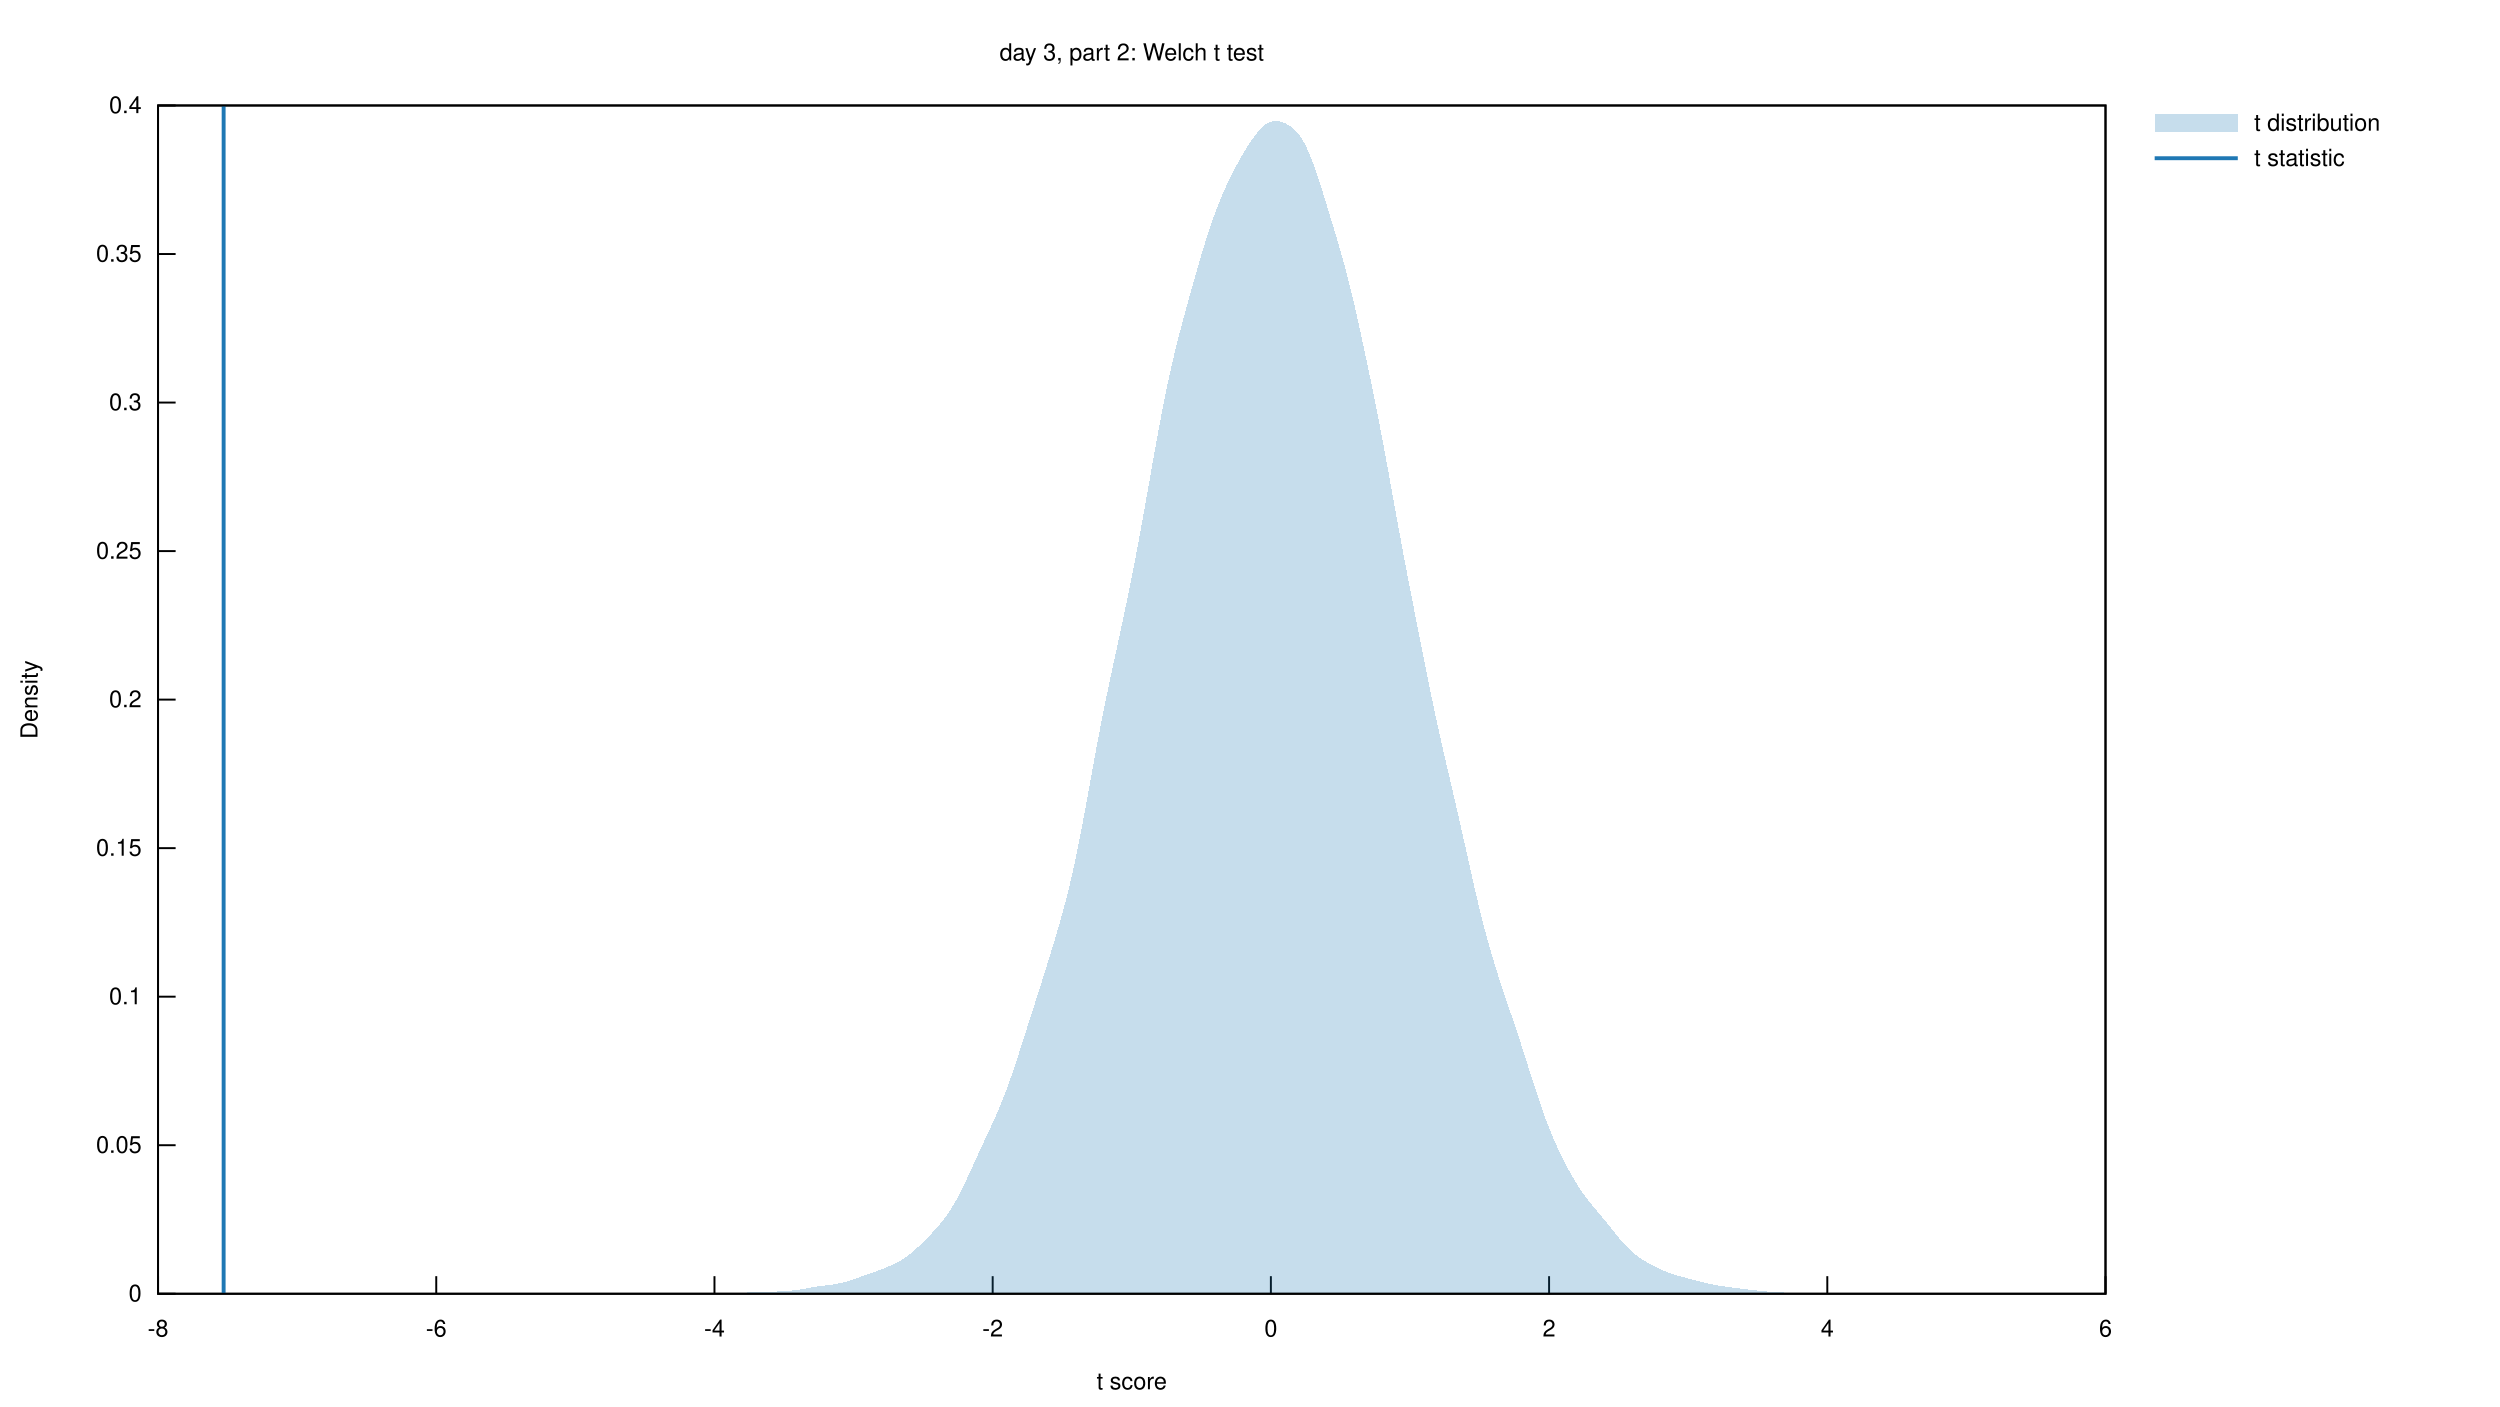
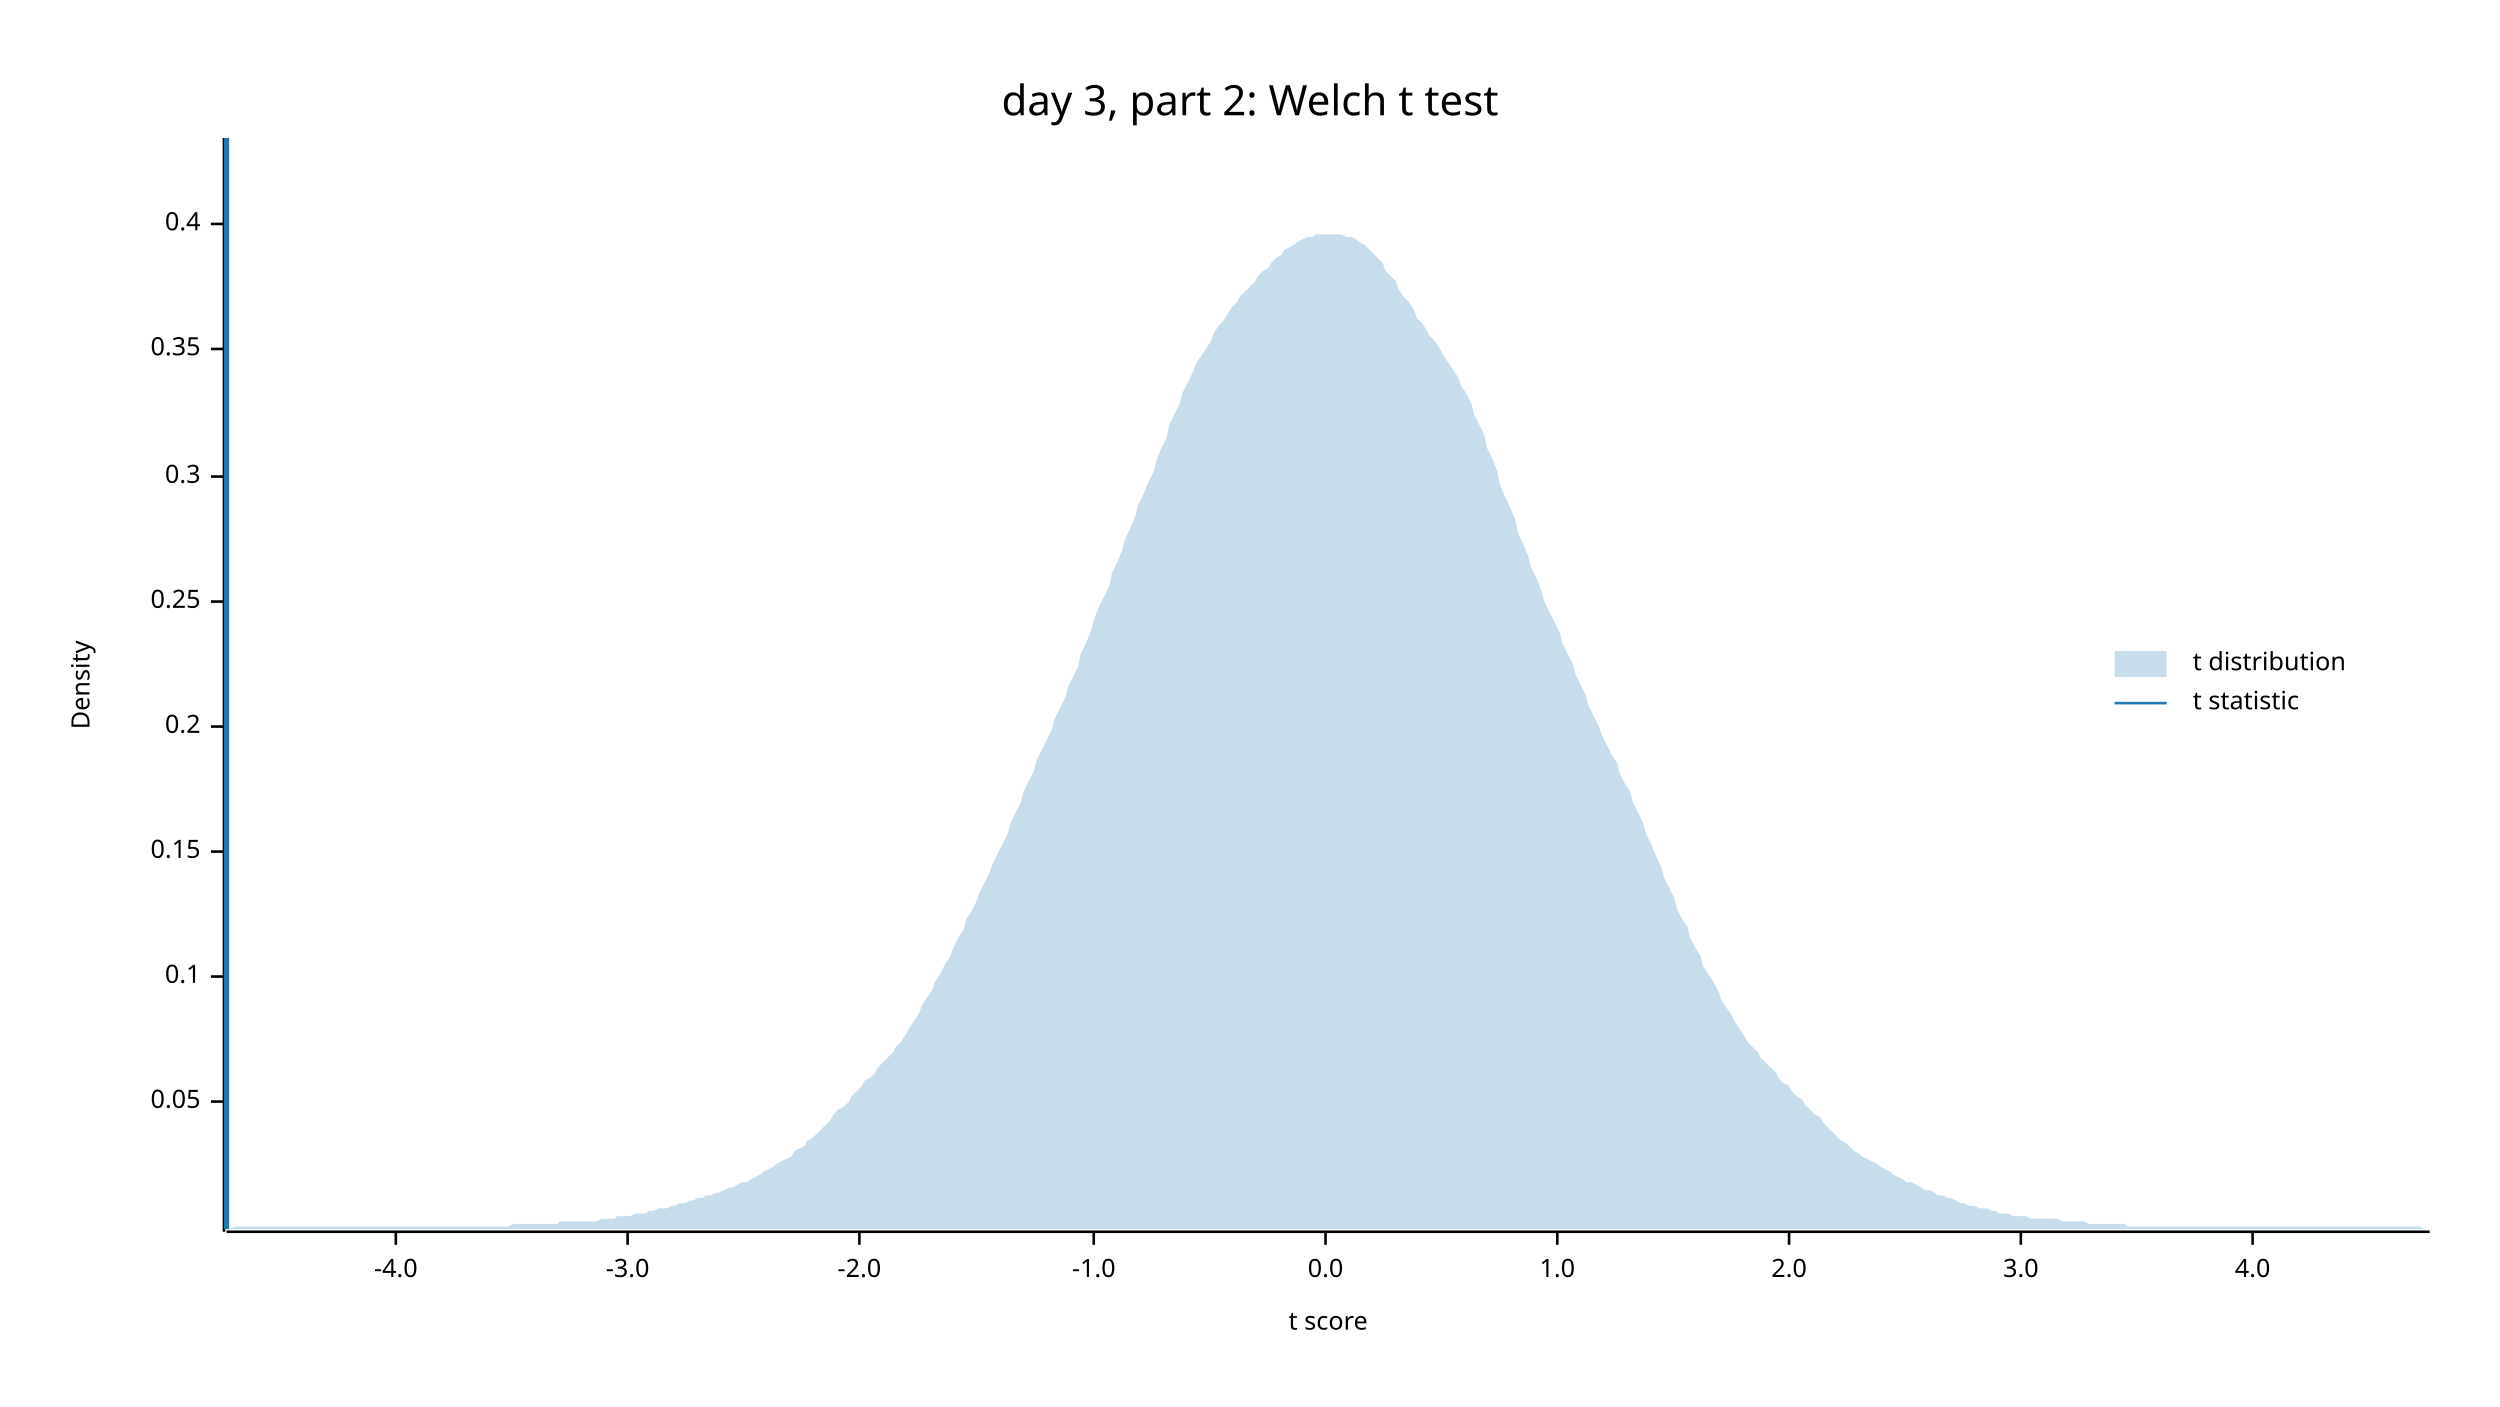
- <svg xmlns="http://www.w3.org/2000/svg" xmlns:xlink="http://www.w3.org/1999/xlink" viewBox="0 0 1280 720">
-   <g id="gnuplot_canvas">
-     <rect x="0" y="0" width="1280" height="720" fill="none" />
-     <defs>
-       <circle id="gpDot" r="0.5" stroke-width="0.5" stroke="currentColor" />
-       <path id="gpPt0" stroke-width="0.222" stroke="currentColor" d="M-1,0 h2 M0,-1 v2" />
-       <path id="gpPt1" stroke-width="0.222" stroke="currentColor" d="M-1,-1 L1,1 M1,-1 L-1,1" />
-       <path id="gpPt2" stroke-width="0.222" stroke="currentColor" d="M-1,0 L1,0 M0,-1 L0,1 M-1,-1 L1,1 M-1,1 L1,-1" />
-       <rect id="gpPt3" stroke-width="0.222" stroke="currentColor" x="-1" y="-1" width="2" height="2" />
-       <rect id="gpPt4" stroke-width="0.222" stroke="currentColor" fill="currentColor" x="-1" y="-1" width="2" height="2" />
-       <circle id="gpPt5" stroke-width="0.222" stroke="currentColor" cx="0" cy="0" r="1" />
-       <use xlink:href="#gpPt5" id="gpPt6" fill="currentColor" stroke="none" />
-       <path id="gpPt7" stroke-width="0.222" stroke="currentColor" d="M0,-1.33 L-1.33,0.67 L1.33,0.67 z" />
-       <use xlink:href="#gpPt7" id="gpPt8" fill="currentColor" stroke="none" />
-       <use xlink:href="#gpPt7" id="gpPt9" stroke="currentColor" transform="rotate(180)" />
-       <use xlink:href="#gpPt9" id="gpPt10" fill="currentColor" stroke="none" />
-       <use xlink:href="#gpPt3" id="gpPt11" stroke="currentColor" transform="rotate(45)" />
-       <use xlink:href="#gpPt11" id="gpPt12" fill="currentColor" stroke="none" />
-       <path id="gpPt13" stroke-width="0.222" stroke="currentColor" d="M0,1.330 L1.265,0.411 L0.782,-1.067 L-0.782,-1.076 L-1.265,0.411 z" />
-       <use xlink:href="#gpPt13" id="gpPt14" fill="currentColor" stroke="none" />
-       <filter id="textbox" filterUnits="objectBoundingBox" x="0" y="0" height="1" width="1">
-         <feFlood flood-color="white" flood-opacity="1" result="bgnd" />
-         <feComposite in="SourceGraphic" in2="bgnd" operator="atop" />
-       </filter>
-       <filter id="greybox" filterUnits="objectBoundingBox" x="0" y="0" height="1" width="1">
-         <feFlood flood-color="lightgrey" flood-opacity="1" result="grey" />
-         <feComposite in="SourceGraphic" in2="grey" operator="atop" />
-       </filter>
-     </defs>
-     <g fill="none" color="white" stroke="currentColor" stroke-width="1.00" stroke-linecap="butt" stroke-linejoin="miter">
- </g>
-     <g fill="none" color="black" stroke="currentColor" stroke-width="1.00" stroke-linecap="butt" stroke-linejoin="miter">
-       <path stroke="black" d="M80.92,662.40 L89.92,662.40  " />
-       <g transform="translate(72.53,666.30)" stroke="none" fill="black" font-family="Helvetica" font-size="12.00" text-anchor="end">
-         <text>
-           <tspan font-family="Helvetica"> 0</tspan>
-         </text>
-       </g>
-     </g>
-     <g fill="none" color="black" stroke="currentColor" stroke-width="1.00" stroke-linecap="butt" stroke-linejoin="miter">
-       <path stroke="black" d="M80.92,586.35 L89.92,586.35  " />
-       <g transform="translate(72.53,590.25)" stroke="none" fill="black" font-family="Helvetica" font-size="12.00" text-anchor="end">
-         <text>
-           <tspan font-family="Helvetica"> 0.05</tspan>
-         </text>
-       </g>
-     </g>
-     <g fill="none" color="black" stroke="currentColor" stroke-width="1.00" stroke-linecap="butt" stroke-linejoin="miter">
-       <path stroke="black" d="M80.92,510.30 L89.92,510.30  " />
-       <g transform="translate(72.53,514.20)" stroke="none" fill="black" font-family="Helvetica" font-size="12.00" text-anchor="end">
-         <text>
-           <tspan font-family="Helvetica"> 0.1</tspan>
-         </text>
-       </g>
-     </g>
-     <g fill="none" color="black" stroke="currentColor" stroke-width="1.00" stroke-linecap="butt" stroke-linejoin="miter">
-       <path stroke="black" d="M80.92,434.25 L89.92,434.25  " />
-       <g transform="translate(72.53,438.15)" stroke="none" fill="black" font-family="Helvetica" font-size="12.00" text-anchor="end">
-         <text>
-           <tspan font-family="Helvetica"> 0.15</tspan>
-         </text>
-       </g>
-     </g>
-     <g fill="none" color="black" stroke="currentColor" stroke-width="1.00" stroke-linecap="butt" stroke-linejoin="miter">
-       <path stroke="black" d="M80.92,358.20 L89.92,358.20  " />
-       <g transform="translate(72.53,362.10)" stroke="none" fill="black" font-family="Helvetica" font-size="12.00" text-anchor="end">
-         <text>
-           <tspan font-family="Helvetica"> 0.2</tspan>
-         </text>
-       </g>
-     </g>
-     <g fill="none" color="black" stroke="currentColor" stroke-width="1.00" stroke-linecap="butt" stroke-linejoin="miter">
-       <path stroke="black" d="M80.92,282.16 L89.92,282.16  " />
-       <g transform="translate(72.53,286.06)" stroke="none" fill="black" font-family="Helvetica" font-size="12.00" text-anchor="end">
-         <text>
-           <tspan font-family="Helvetica"> 0.25</tspan>
-         </text>
-       </g>
-     </g>
-     <g fill="none" color="black" stroke="currentColor" stroke-width="1.00" stroke-linecap="butt" stroke-linejoin="miter">
-       <path stroke="black" d="M80.92,206.11 L89.92,206.11  " />
-       <g transform="translate(72.53,210.01)" stroke="none" fill="black" font-family="Helvetica" font-size="12.00" text-anchor="end">
-         <text>
-           <tspan font-family="Helvetica"> 0.3</tspan>
-         </text>
-       </g>
-     </g>
-     <g fill="none" color="black" stroke="currentColor" stroke-width="1.00" stroke-linecap="butt" stroke-linejoin="miter">
-       <path stroke="black" d="M80.92,130.06 L89.92,130.06  " />
-       <g transform="translate(72.53,133.96)" stroke="none" fill="black" font-family="Helvetica" font-size="12.00" text-anchor="end">
-         <text>
-           <tspan font-family="Helvetica"> 0.35</tspan>
-         </text>
-       </g>
-     </g>
-     <g fill="none" color="black" stroke="currentColor" stroke-width="1.00" stroke-linecap="butt" stroke-linejoin="miter">
-       <path stroke="black" d="M80.92,54.01 L89.92,54.01  " />
-       <g transform="translate(72.53,57.91)" stroke="none" fill="black" font-family="Helvetica" font-size="12.00" text-anchor="end">
-         <text>
-           <tspan font-family="Helvetica"> 0.4</tspan>
-         </text>
-       </g>
-     </g>
-     <g fill="none" color="black" stroke="currentColor" stroke-width="1.00" stroke-linecap="butt" stroke-linejoin="miter">
-       <path stroke="black" d="M80.92,662.40 L80.92,653.40  " />
-       <g transform="translate(80.92,684.30)" stroke="none" fill="black" font-family="Helvetica" font-size="12.00" text-anchor="middle">
-         <text>
-           <tspan font-family="Helvetica">-8</tspan>
-         </text>
-       </g>
-     </g>
-     <g fill="none" color="black" stroke="currentColor" stroke-width="1.00" stroke-linecap="butt" stroke-linejoin="miter">
-       <path stroke="black" d="M223.36,662.40 L223.36,653.40  " />
-       <g transform="translate(223.36,684.30)" stroke="none" fill="black" font-family="Helvetica" font-size="12.00" text-anchor="middle">
-         <text>
-           <tspan font-family="Helvetica">-6</tspan>
-         </text>
-       </g>
-     </g>
-     <g fill="none" color="black" stroke="currentColor" stroke-width="1.00" stroke-linecap="butt" stroke-linejoin="miter">
-       <path stroke="black" d="M365.81,662.40 L365.81,653.40  " />
-       <g transform="translate(365.81,684.30)" stroke="none" fill="black" font-family="Helvetica" font-size="12.00" text-anchor="middle">
-         <text>
-           <tspan font-family="Helvetica">-4</tspan>
-         </text>
-       </g>
-     </g>
-     <g fill="none" color="black" stroke="currentColor" stroke-width="1.00" stroke-linecap="butt" stroke-linejoin="miter">
-       <path stroke="black" d="M508.25,662.40 L508.25,653.40  " />
-       <g transform="translate(508.25,684.30)" stroke="none" fill="black" font-family="Helvetica" font-size="12.00" text-anchor="middle">
-         <text>
-           <tspan font-family="Helvetica">-2</tspan>
-         </text>
-       </g>
-     </g>
-     <g fill="none" color="black" stroke="currentColor" stroke-width="1.00" stroke-linecap="butt" stroke-linejoin="miter">
-       <path stroke="black" d="M650.69,662.40 L650.69,653.40  " />
-       <g transform="translate(650.69,684.30)" stroke="none" fill="black" font-family="Helvetica" font-size="12.00" text-anchor="middle">
-         <text>
-           <tspan font-family="Helvetica"> 0</tspan>
-         </text>
-       </g>
-     </g>
-     <g fill="none" color="black" stroke="currentColor" stroke-width="1.00" stroke-linecap="butt" stroke-linejoin="miter">
-       <path stroke="black" d="M793.13,662.40 L793.13,653.40  " />
-       <g transform="translate(793.13,684.30)" stroke="none" fill="black" font-family="Helvetica" font-size="12.00" text-anchor="middle">
-         <text>
-           <tspan font-family="Helvetica"> 2</tspan>
-         </text>
-       </g>
-     </g>
-     <g fill="none" color="black" stroke="currentColor" stroke-width="1.00" stroke-linecap="butt" stroke-linejoin="miter">
-       <path stroke="black" d="M935.58,662.40 L935.58,653.40  " />
-       <g transform="translate(935.58,684.30)" stroke="none" fill="black" font-family="Helvetica" font-size="12.00" text-anchor="middle">
-         <text>
-           <tspan font-family="Helvetica"> 4</tspan>
-         </text>
-       </g>
-     </g>
-     <g fill="none" color="black" stroke="currentColor" stroke-width="1.00" stroke-linecap="butt" stroke-linejoin="miter">
-       <path stroke="black" d="M1078.02,662.40 L1078.02,653.40  " />
-       <g transform="translate(1078.02,684.30)" stroke="none" fill="black" font-family="Helvetica" font-size="12.00" text-anchor="middle">
-         <text>
-           <tspan font-family="Helvetica"> 6</tspan>
-         </text>
-       </g>
-     </g>
-     <g fill="none" color="black" stroke="currentColor" stroke-width="1.00" stroke-linecap="butt" stroke-linejoin="miter">
- </g>
-     <g fill="none" color="black" stroke="currentColor" stroke-width="1.00" stroke-linecap="butt" stroke-linejoin="miter">
-       <path stroke="black" d="M80.92,54.01 L80.92,662.40 L1078.02,662.40 L1078.02,54.01 L80.92,54.01 Z  " />
-     </g>
-     <g fill="none" color="black" stroke="currentColor" stroke-width="1.00" stroke-linecap="butt" stroke-linejoin="miter">
-       <g transform="translate(19.18,358.21) rotate(270)" stroke="none" fill="black" font-family="Helvetica" font-size="12.00" text-anchor="middle">
-         <text>
-           <tspan font-family="Helvetica">Density</tspan>
-         </text>
-       </g>
-     </g>
-     <g fill="none" color="black" stroke="currentColor" stroke-width="1.00" stroke-linecap="butt" stroke-linejoin="miter">
-       <g transform="translate(579.47,711.30)" stroke="none" fill="black" font-family="Helvetica" font-size="12.00" text-anchor="middle">
-         <text>
-           <tspan font-family="Helvetica">t score</tspan>
-         </text>
-       </g>
-     </g>
-     <g fill="none" color="black" stroke="currentColor" stroke-width="1.00" stroke-linecap="butt" stroke-linejoin="miter">
- </g>
-     <g id="gnuplot_plot_1">
-       <g fill="none" color="black" stroke="currentColor" stroke-width="1.00" stroke-linecap="butt" stroke-linejoin="miter">
-         <g transform="translate(1154.14,66.91)" stroke="none" fill="black" font-family="Helvetica" font-size="12.00" text-anchor="start">
-           <text>
-             <tspan font-family="Helvetica">t distribution</tspan>
-           </text>
-         </g>
-       </g>
-       <g fill="none" color="black" stroke="currentColor" stroke-width="1.00" stroke-linecap="butt" stroke-linejoin="miter">
-         <g stroke="none" shape-rendering="crispEdges">
-           <polygon fill="rgb( 31, 120, 180)" fill-opacity="0.25" points="1103.19,67.51 1145.75,67.51 1145.75,58.51 1103.19,58.51 " />
-           <polygon fill="rgb( 31, 120, 180)" fill-opacity="0.25" points="308.57,662.40 309.93,662.40 311.29,662.40 312.66,662.39 314.02,662.39 315.38,662.39 316.74,662.38 318.11,662.37 319.47,662.36 320.83,662.35 322.20,662.33 323.56,662.31 324.92,662.30 326.28,662.28 327.65,662.26 329.01,662.24 330.37,662.23 331.74,662.22 333.10,662.21 334.46,662.21 335.82,662.22 337.19,662.23 338.55,662.24 339.91,662.25 341.28,662.26 342.64,662.28 344.00,662.29 345.37,662.30 346.73,662.31 348.09,662.32 349.45,662.33 350.82,662.34 352.18,662.35 353.54,662.35 354.91,662.36 356.27,662.35 357.63,662.35 358.99,662.34 360.36,662.32 361.72,662.30 363.08,662.27 364.45,662.24 365.81,662.21 367.17,662.17 368.53,662.13 369.90,662.08 371.26,662.04 372.62,662.01 373.99,661.97 375.35,661.93 376.71,661.90 378.08,661.87 379.44,661.83 380.80,661.80 382.16,661.76 383.53,661.71 384.89,661.66 386.25,661.61 387.62,661.55 388.98,661.50 390.34,661.45 391.70,661.41 393.07,661.37 394.43,661.33 395.79,661.30 397.16,661.27 398.52,661.23 399.88,661.18 401.25,661.11 402.61,661.03 403.97,660.91 405.33,660.78 406.70,660.62 408.06,660.43 409.42,660.23 410.79,660.00 412.15,659.77 413.51,659.52 414.87,659.28 416.24,659.05 417.60,658.83 418.96,658.62 420.33,658.43 421.69,658.25 423.05,658.08 424.41,657.92 425.78,657.74 427.14,657.54 428.50,657.30 429.87,657.04 431.23,656.72 432.59,656.37 433.96,655.97 435.32,655.54 436.68,655.08 438.04,654.61 439.41,654.13 440.77,653.65 442.13,653.17 443.50,652.69 444.86,652.21 446.22,651.73 447.58,651.25 448.95,650.76 450.31,650.26 451.67,649.74 453.04,649.20 454.40,648.65 455.76,648.07 457.13,647.45 458.49,646.80 459.85,646.09 461.21,645.32 462.58,644.48 463.94,643.55 465.30,642.55 466.67,641.46 468.03,640.29 469.39,639.06 470.75,637.78 472.12,636.45 473.48,635.10 474.84,633.72 476.21,632.32 477.57,630.89 478.93,629.41 480.29,627.88 481.66,626.27 483.02,624.57 484.38,622.75 485.75,620.79 487.11,618.68 488.47,616.41 489.84,614.00 491.20,611.43 492.56,608.73 493.92,605.92 495.29,603.02 496.65,600.07 498.01,597.08 499.38,594.08 500.74,591.10 502.10,588.14 503.46,585.20 504.83,582.29 506.19,579.37 507.55,576.44 508.92,573.46 510.28,570.39 511.64,567.21 513.00,563.89 514.37,560.42 515.73,556.78 517.09,552.98 518.46,549.04 519.82,544.98 521.18,540.83 522.55,536.61 523.91,532.36 525.27,528.10 526.63,523.83 528.00,519.56 529.36,515.29 530.72,511.02 532.09,506.75 533.45,502.45 534.81,498.12 536.17,493.77 537.54,489.37 538.90,484.91 540.26,480.38 541.63,475.76 542.99,471.00 544.35,466.07 545.72,460.93 547.08,455.52 548.44,449.81 549.80,443.77 551.17,437.38 552.53,430.65 553.89,423.62 555.26,416.35 556.62,408.91 557.98,401.39 559.34,393.87 560.71,386.43 562.07,379.14 563.43,372.03 564.80,365.11 566.16,358.39 567.52,351.83 568.88,345.40 570.25,339.05 571.61,332.75 572.97,326.45 574.34,320.11 575.70,313.70 577.06,307.17 578.43,300.51 579.79,293.69 581.15,286.69 582.51,279.52 583.88,272.16 585.24,264.65 586.60,257.01 587.97,249.30 589.33,241.56 590.69,233.85 592.05,226.25 593.42,218.82 594.78,211.62 596.14,204.68 597.51,198.03 598.87,191.70 600.23,185.67 601.59,179.92 602.96,174.43 604.32,169.13 605.68,163.99 607.05,158.96 608.41,154.01 609.77,149.12 611.14,144.26 612.50,139.46 613.86,134.73 615.22,130.09 616.59,125.57 617.95,121.22 619.31,117.04 620.68,113.05 622.04,109.27 623.40,105.68 624.76,102.28 626.13,99.05 627.49,95.98 628.85,93.05 630.22,90.23 631.58,87.54 632.94,84.95 634.31,82.45 635.67,80.06 637.03,77.74 638.39,75.52 639.76,73.39 641.12,71.36 642.48,69.46 643.85,67.70 645.21,66.14 646.57,64.79 647.93,63.69 649.30,62.86 650.66,62.29 652.02,61.99 653.39,61.93 654.75,62.07 656.11,62.40 657.47,62.89 658.84,63.54 660.20,64.34 661.56,65.33 662.93,66.53 664.29,67.99 665.65,69.75 667.02,71.86 668.38,74.33 669.74,77.19 671.10,80.42 672.47,83.99 673.83,87.86 675.19,91.96 676.56,96.23 677.92,100.61 679.28,105.04 680.64,109.50 682.01,113.98 683.37,118.47 684.73,123.02 686.10,127.67 687.46,132.46 688.82,137.45 690.19,142.66 691.55,148.11 692.91,153.80 694.27,159.72 695.64,165.81 697.00,172.05 698.36,178.41 699.73,184.84 701.09,191.35 702.45,197.95 703.81,204.66 705.18,211.49 706.54,218.48 707.90,225.62 709.27,232.92 710.63,240.35 711.99,247.85 713.35,255.40 714.72,262.93 716.08,270.40 717.44,277.77 718.81,285.05 720.17,292.22 721.53,299.31 722.90,306.33 724.26,313.31 725.62,320.25 726.98,327.17 728.35,334.06 729.71,340.90 731.07,347.67 732.44,354.33 733.80,360.87 735.16,367.26 736.52,373.51 737.89,379.61 739.25,385.60 740.61,391.49 741.98,397.34 743.34,403.17 744.70,409.02 746.06,414.93 747.43,420.91 748.79,426.97 750.15,433.07 751.52,439.20 752.88,445.32 754.24,451.37 755.61,457.30 756.97,463.07 758.33,468.65 759.69,474.02 761.06,479.16 762.42,484.09 763.78,488.81 765.15,493.34 766.51,497.72 767.87,501.97 769.23,506.12 770.60,510.19 771.96,514.22 773.32,518.24 774.69,522.27 776.05,526.33 777.41,530.45 778.78,534.61 780.14,538.84 781.50,543.11 782.86,547.40 784.23,551.69 785.59,555.95 786.95,560.14 788.32,564.23 789.68,568.18 791.04,571.99 792.40,575.62 793.77,579.07 795.13,582.36 796.49,585.48 797.86,588.46 799.22,591.31 800.58,594.05 801.94,596.69 803.31,599.24 804.67,601.70 806.03,604.06 807.40,606.31 808.76,608.45 810.12,610.47 811.49,612.38 812.85,614.19 814.21,615.91 815.57,617.57 816.94,619.19 818.30,620.80 819.66,622.42 821.03,624.06 822.39,625.73 823.75,627.42 825.11,629.14 826.48,630.85 827.84,632.54 829.20,634.20 830.57,635.79 831.93,637.29 833.29,638.71 834.66,640.03 836.02,641.24 837.38,642.36 838.74,643.39 840.11,644.35 841.47,645.24 842.83,646.08 844.20,646.87 845.56,647.63 846.92,648.34 848.28,649.02 849.65,649.66 851.01,650.27 852.37,650.83 853.74,651.36 855.10,651.86 856.46,652.32 857.82,652.75 859.19,653.16 860.55,653.54 861.91,653.92 863.28,654.28 864.64,654.64 866.00,655.00 867.37,655.36 868.73,655.72 870.09,656.08 871.45,656.43 872.82,656.77 874.18,657.09 875.54,657.39 876.91,657.68 878.27,657.93 879.63,658.17 880.99,658.39 882.36,658.59 883.72,658.78 885.08,658.97 886.45,659.15 887.81,659.33 889.17,659.51 890.53,659.68 891.90,659.85 893.26,660.02 894.62,660.19 895.99,660.35 897.35,660.50 898.71,660.66 900.08,660.80 901.44,660.95 902.80,661.08 904.16,661.21 905.53,661.33 906.89,661.44 908.25,661.53 909.62,661.61 910.98,661.68 912.34,661.73 913.70,661.76 915.07,661.79 916.43,661.82 917.79,661.84 919.16,661.87 920.52,661.89 921.88,661.93 923.25,661.96 924.61,662.00 925.97,662.04 927.33,662.09 928.70,662.13 930.06,662.17 931.42,662.20 932.79,662.23 934.15,662.25 935.51,662.28 936.87,662.29 938.24,662.30 939.60,662.31 940.96,662.32 942.33,662.33 943.69,662.34 945.05,662.35 946.41,662.35 947.78,662.36 949.14,662.37 950.50,662.37 951.87,662.37 953.23,662.37 954.59,662.37 955.96,662.37 957.32,662.37 958.68,662.36 960.04,662.36 961.41,662.35 962.77,662.35 964.13,662.34 965.50,662.34 966.86,662.34 968.22,662.35 969.58,662.35 970.95,662.35 972.31,662.36 973.67,662.37 975.04,662.37 976.40,662.38 977.76,662.38 979.12,662.39 980.49,662.39 981.85,662.39 983.21,662.40 984.58,662.40 985.94,662.40 987.30,662.40 988.67,662.40 988.67,662.40 987.30,662.40 985.94,662.40 984.58,662.40 983.21,662.40 981.85,662.40 980.49,662.40 979.12,662.40 977.76,662.40 976.40,662.40 975.04,662.40 973.67,662.40 972.31,662.40 970.95,662.40 969.58,662.40 968.22,662.40 966.86,662.40 965.50,662.40 964.13,662.40 962.77,662.40 961.41,662.40 960.04,662.40 958.68,662.40 957.32,662.40 955.96,662.40 954.59,662.40 953.23,662.40 951.87,662.40 950.50,662.40 949.14,662.40 947.78,662.40 946.41,662.40 945.05,662.40 943.69,662.40 942.33,662.40 940.96,662.40 939.60,662.40 938.24,662.40 936.87,662.40 935.51,662.40 934.15,662.40 932.79,662.40 931.42,662.40 930.06,662.40 928.70,662.40 927.33,662.40 925.97,662.40 924.61,662.40 923.25,662.40 921.88,662.40 920.52,662.40 919.16,662.40 917.79,662.40 916.43,662.40 915.07,662.40 913.70,662.40 912.34,662.40 910.98,662.40 909.62,662.40 908.25,662.40 906.89,662.40 905.53,662.40 904.16,662.40 902.80,662.40 901.44,662.40 900.08,662.40 898.71,662.40 897.35,662.40 895.99,662.40 894.62,662.40 893.26,662.40 891.90,662.40 890.53,662.40 889.17,662.40 887.81,662.40 886.45,662.40 885.08,662.40 883.72,662.40 882.36,662.40 880.99,662.40 879.63,662.40 878.27,662.40 876.91,662.40 875.54,662.40 874.18,662.40 872.82,662.40 871.45,662.40 870.09,662.40 868.73,662.40 867.37,662.40 866.00,662.40 864.64,662.40 863.28,662.40 861.91,662.40 860.55,662.40 859.19,662.40 857.82,662.40 856.46,662.40 855.10,662.40 853.74,662.40 852.37,662.40 851.01,662.40 849.65,662.40 848.28,662.40 846.92,662.40 845.56,662.40 844.20,662.40 842.83,662.40 841.47,662.40 840.11,662.40 838.74,662.40 837.38,662.40 836.02,662.40 834.66,662.40 833.29,662.40 831.93,662.40 830.57,662.40 829.20,662.40 827.84,662.40 826.48,662.40 825.11,662.40 823.75,662.40 822.39,662.40 821.03,662.40 819.66,662.40 818.30,662.40 816.94,662.40 815.57,662.40 814.21,662.40 812.85,662.40 811.49,662.40 810.12,662.40 808.76,662.40 807.40,662.40 806.03,662.40 804.67,662.40 803.31,662.40 801.94,662.40 800.58,662.40 799.22,662.40 797.86,662.40 796.49,662.40 795.13,662.40 793.77,662.40 792.40,662.40 791.04,662.40 789.68,662.40 788.32,662.40 786.95,662.40 785.59,662.40 784.23,662.40 782.86,662.40 781.50,662.40 780.14,662.40 778.78,662.40 777.41,662.40 776.05,662.40 774.69,662.40 773.32,662.40 771.96,662.40 770.60,662.40 769.23,662.40 767.87,662.40 766.51,662.40 765.15,662.40 763.78,662.40 762.42,662.40 761.06,662.40 759.69,662.40 758.33,662.40 756.97,662.40 755.61,662.40 754.24,662.40 752.88,662.40 751.52,662.40 750.15,662.40 748.79,662.40 747.43,662.40 746.06,662.40 744.70,662.40 743.34,662.40 741.98,662.40 740.61,662.40 739.25,662.40 737.89,662.40 736.52,662.40 735.16,662.40 733.80,662.40 732.44,662.40 731.07,662.40 729.71,662.40 728.35,662.40 726.98,662.40 725.62,662.40 724.26,662.40 722.90,662.40 721.53,662.40 720.17,662.40 718.81,662.40 717.44,662.40 716.08,662.40 714.72,662.40 713.35,662.40 711.99,662.40 710.63,662.40 709.27,662.40 707.90,662.40 706.54,662.40 705.18,662.40 703.81,662.40 702.45,662.40 701.09,662.40 699.73,662.40 698.36,662.40 697.00,662.40 695.64,662.40 694.27,662.40 692.91,662.40 691.55,662.40 690.19,662.40 688.82,662.40 687.46,662.40 686.10,662.40 684.73,662.40 683.37,662.40 682.01,662.40 680.64,662.40 679.28,662.40 677.92,662.40 676.56,662.40 675.19,662.40 673.83,662.40 672.47,662.40 671.10,662.40 669.74,662.40 668.38,662.40 667.02,662.40 665.65,662.40 664.29,662.40 662.93,662.40 661.56,662.40 660.20,662.40 658.84,662.40 657.47,662.40 656.11,662.40 654.75,662.40 653.39,662.40 652.02,662.40 650.66,662.40 649.30,662.40 647.93,662.40 646.57,662.40 645.21,662.40 643.85,662.40 642.48,662.40 641.12,662.40 639.76,662.40 638.39,662.40 637.03,662.40 635.67,662.40 634.31,662.40 632.94,662.40 631.58,662.40 630.22,662.40 628.85,662.40 627.49,662.40 626.13,662.40 624.76,662.40 623.40,662.40 622.04,662.40 620.68,662.40 619.31,662.40 617.95,662.40 616.59,662.40 615.22,662.40 613.86,662.40 612.50,662.40 611.14,662.40 609.77,662.40 608.41,662.40 607.05,662.40 605.68,662.40 604.32,662.40 602.96,662.40 601.59,662.40 600.23,662.40 598.87,662.40 597.51,662.40 596.14,662.40 594.78,662.40 593.42,662.40 592.05,662.40 590.69,662.40 589.33,662.40 587.97,662.40 586.60,662.40 585.24,662.40 583.88,662.40 582.51,662.40 581.15,662.40 579.79,662.40 578.43,662.40 577.06,662.40 575.70,662.40 574.34,662.40 572.97,662.40 571.61,662.40 570.25,662.40 568.88,662.40 567.52,662.40 566.16,662.40 564.80,662.40 563.43,662.40 562.07,662.40 560.71,662.40 559.34,662.40 557.98,662.40 556.62,662.40 555.26,662.40 553.89,662.40 552.53,662.40 551.17,662.40 549.80,662.40 548.44,662.40 547.08,662.40 545.72,662.40 544.35,662.40 542.99,662.40 541.63,662.40 540.26,662.40 538.90,662.40 537.54,662.40 536.17,662.40 534.81,662.40 533.45,662.40 532.09,662.40 530.72,662.40 529.36,662.40 528.00,662.40 526.63,662.40 525.27,662.40 523.91,662.40 522.55,662.40 521.18,662.40 519.82,662.40 518.46,662.40 517.09,662.40 515.73,662.40 514.37,662.40 513.00,662.40 511.64,662.40 510.28,662.40 508.92,662.40 507.55,662.40 506.19,662.40 504.83,662.40 503.46,662.40 502.10,662.40 500.74,662.40 499.38,662.40 498.01,662.40 496.65,662.40 495.29,662.40 493.92,662.40 492.56,662.40 491.20,662.40 489.84,662.40 488.47,662.40 487.11,662.40 485.75,662.40 484.38,662.40 483.02,662.40 481.66,662.40 480.29,662.40 478.93,662.40 477.57,662.40 476.21,662.40 474.84,662.40 473.48,662.40 472.12,662.40 470.75,662.40 469.39,662.40 468.03,662.40 466.67,662.40 465.30,662.40 463.94,662.40 462.58,662.40 461.21,662.40 459.85,662.40 458.49,662.40 457.13,662.40 455.76,662.40 454.40,662.40 453.04,662.40 451.67,662.40 450.31,662.40 448.95,662.40 447.58,662.40 446.22,662.40 444.86,662.40 443.50,662.40 442.13,662.40 440.77,662.40 439.41,662.40 438.04,662.40 436.68,662.40 435.32,662.40 433.96,662.40 432.59,662.40 431.23,662.40 429.87,662.40 428.50,662.40 427.14,662.40 425.78,662.40 424.41,662.40 423.05,662.40 421.69,662.40 420.33,662.40 418.96,662.40 417.60,662.40 416.24,662.40 414.87,662.40 413.51,662.40 412.15,662.40 410.79,662.40 409.42,662.40 408.06,662.40 406.70,662.40 405.33,662.40 403.97,662.40 402.61,662.40 401.25,662.40 399.88,662.40 398.52,662.40 397.16,662.40 395.79,662.40 394.43,662.40 393.07,662.40 391.70,662.40 390.34,662.40 388.98,662.40 387.62,662.40 386.25,662.40 384.89,662.40 383.53,662.40 382.16,662.40 380.80,662.40 379.44,662.40 378.08,662.40 376.71,662.40 375.35,662.40 373.99,662.40 372.62,662.40 371.26,662.40 369.90,662.40 368.53,662.40 367.17,662.40 365.81,662.40 364.45,662.40 363.08,662.40 361.72,662.40 360.36,662.40 358.99,662.40 357.63,662.40 356.27,662.40 354.91,662.40 353.54,662.40 352.18,662.40 350.82,662.40 349.45,662.40 348.09,662.40 346.73,662.40 345.37,662.40 344.00,662.40 342.64,662.40 341.28,662.40 339.91,662.40 338.55,662.40 337.19,662.40 335.82,662.40 334.46,662.40 333.10,662.40 331.74,662.40 330.37,662.40 329.01,662.40 327.65,662.40 326.28,662.40 324.92,662.40 323.56,662.40 322.20,662.40 320.83,662.40 319.47,662.40 318.11,662.40 316.74,662.40 315.38,662.40 314.02,662.40 312.66,662.40 311.29,662.40 309.93,662.40 308.57,662.40 " />
-         </g>
-       </g>
-     </g>
-     <g id="gnuplot_plot_2">
-       <g fill="none" color="white" stroke="rgb( 31, 120, 180)" stroke-width="2.00" stroke-linecap="butt" stroke-linejoin="miter">
- </g>
-       <g fill="none" color="black" stroke="currentColor" stroke-width="2.00" stroke-linecap="butt" stroke-linejoin="miter">
-         <g transform="translate(1154.14,84.91)" stroke="none" fill="black" font-family="Helvetica" font-size="12.00" text-anchor="start">
-           <text>
-             <tspan font-family="Helvetica">t statistic</tspan>
-           </text>
-         </g>
-       </g>
-       <g fill="none" color="black" stroke="currentColor" stroke-width="2.00" stroke-linecap="butt" stroke-linejoin="miter">
-         <path stroke="rgb( 31, 120, 180)" d="M1103.19,81.01 L1145.75,81.01 M114.50,662.40 L114.50,54.01  " />
-       </g>
-     </g>
-     <g fill="none" color="black" stroke="currentColor" stroke-width="2.00" stroke-linecap="butt" stroke-linejoin="miter">
- </g>
-     <g fill="none" color="black" stroke="black" stroke-width="1.00" stroke-linecap="butt" stroke-linejoin="miter">
- </g>
-     <g fill="none" color="black" stroke="currentColor" stroke-width="1.00" stroke-linecap="butt" stroke-linejoin="miter">
-       <path stroke="black" d="M80.92,54.01 L80.92,662.40 L1078.02,662.40 L1078.02,54.01 L80.92,54.01 Z  " />
-     </g>
-     <g fill="none" color="black" stroke="currentColor" stroke-width="1.00" stroke-linecap="butt" stroke-linejoin="miter">
-       <g transform="translate(579.47,30.91)" stroke="none" fill="black" font-family="Helvetica" font-size="12.00" text-anchor="middle">
-         <text>
-           <tspan font-family="Helvetica">day 3, part 2: Welch t test</tspan>
-         </text>
-       </g>
-     </g>
-     <g fill="none" color="black" stroke="currentColor" stroke-width="1.00" stroke-linecap="butt" stroke-linejoin="miter">
- </g>
-   </g>
+ <svg xmlns="http://www.w3.org/2000/svg" width="960" height="540" viewBox="0 0 960 540">
+   <text x="480" y="32" dy="0.76em" text-anchor="middle" font-family="sans-serif" font-size="16.129" opacity="1" fill="#000000">
+ day 3, part 2: Welch t test
+ </text>
+   <text x="27" y="263" dy="0.76em" text-anchor="middle" font-family="sans-serif" font-size="9.677" opacity="1" fill="#000000" transform="rotate(270, 27, 263)">
+ Density
+ </text>
+   <text x="510" y="513" dy="-0.5ex" text-anchor="middle" font-family="sans-serif" font-size="9.677" opacity="1" fill="#000000">
+ t score
+ </text>
+   <polyline fill="none" opacity="1" stroke="#000000" stroke-width="1" points="86,53 86,473 " />
+   <text x="77" y="423" dy="0.5ex" text-anchor="end" font-family="sans-serif" font-size="9.677" opacity="1" fill="#000000">
+ 0.05
+ </text>
+   <polyline fill="none" opacity="1" stroke="#000000" stroke-width="1" points="81,423 86,423 " />
+   <text x="77" y="375" dy="0.5ex" text-anchor="end" font-family="sans-serif" font-size="9.677" opacity="1" fill="#000000">
+ 0.1
+ </text>
+   <polyline fill="none" opacity="1" stroke="#000000" stroke-width="1" points="81,375 86,375 " />
+   <text x="77" y="327" dy="0.5ex" text-anchor="end" font-family="sans-serif" font-size="9.677" opacity="1" fill="#000000">
+ 0.15
+ </text>
+   <polyline fill="none" opacity="1" stroke="#000000" stroke-width="1" points="81,327 86,327 " />
+   <text x="77" y="279" dy="0.5ex" text-anchor="end" font-family="sans-serif" font-size="9.677" opacity="1" fill="#000000">
+ 0.2
+ </text>
+   <polyline fill="none" opacity="1" stroke="#000000" stroke-width="1" points="81,279 86,279 " />
+   <text x="77" y="231" dy="0.5ex" text-anchor="end" font-family="sans-serif" font-size="9.677" opacity="1" fill="#000000">
+ 0.25
+ </text>
+   <polyline fill="none" opacity="1" stroke="#000000" stroke-width="1" points="81,231 86,231 " />
+   <text x="77" y="183" dy="0.5ex" text-anchor="end" font-family="sans-serif" font-size="9.677" opacity="1" fill="#000000">
+ 0.3
+ </text>
+   <polyline fill="none" opacity="1" stroke="#000000" stroke-width="1" points="81,183 86,183 " />
+   <text x="77" y="134" dy="0.5ex" text-anchor="end" font-family="sans-serif" font-size="9.677" opacity="1" fill="#000000">
+ 0.35
+ </text>
+   <polyline fill="none" opacity="1" stroke="#000000" stroke-width="1" points="81,134 86,134 " />
+   <text x="77" y="86" dy="0.5ex" text-anchor="end" font-family="sans-serif" font-size="9.677" opacity="1" fill="#000000">
+ 0.4
+ </text>
+   <polyline fill="none" opacity="1" stroke="#000000" stroke-width="1" points="81,86 86,86 " />
+   <polyline fill="none" opacity="1" stroke="#000000" stroke-width="1" points="87,473 933,473 " />
+   <text x="152" y="483" dy="0.76em" text-anchor="middle" font-family="sans-serif" font-size="9.677" opacity="1" fill="#000000">
+ -4.0
+ </text>
+   <polyline fill="none" opacity="1" stroke="#000000" stroke-width="1" points="152,473 152,478 " />
+   <text x="241" y="483" dy="0.76em" text-anchor="middle" font-family="sans-serif" font-size="9.677" opacity="1" fill="#000000">
+ -3.0
+ </text>
+   <polyline fill="none" opacity="1" stroke="#000000" stroke-width="1" points="241,473 241,478 " />
+   <text x="330" y="483" dy="0.76em" text-anchor="middle" font-family="sans-serif" font-size="9.677" opacity="1" fill="#000000">
+ -2.0
+ </text>
+   <polyline fill="none" opacity="1" stroke="#000000" stroke-width="1" points="330,473 330,478 " />
+   <text x="420" y="483" dy="0.76em" text-anchor="middle" font-family="sans-serif" font-size="9.677" opacity="1" fill="#000000">
+ -1.0
+ </text>
+   <polyline fill="none" opacity="1" stroke="#000000" stroke-width="1" points="420,473 420,478 " />
+   <text x="509" y="483" dy="0.76em" text-anchor="middle" font-family="sans-serif" font-size="9.677" opacity="1" fill="#000000">
+ 0.0
+ </text>
+   <polyline fill="none" opacity="1" stroke="#000000" stroke-width="1" points="509,473 509,478 " />
+   <text x="598" y="483" dy="0.76em" text-anchor="middle" font-family="sans-serif" font-size="9.677" opacity="1" fill="#000000">
+ 1.0
+ </text>
+   <polyline fill="none" opacity="1" stroke="#000000" stroke-width="1" points="598,473 598,478 " />
+   <text x="687" y="483" dy="0.76em" text-anchor="middle" font-family="sans-serif" font-size="9.677" opacity="1" fill="#000000">
+ 2.0
+ </text>
+   <polyline fill="none" opacity="1" stroke="#000000" stroke-width="1" points="687,473 687,478 " />
+   <text x="776" y="483" dy="0.76em" text-anchor="middle" font-family="sans-serif" font-size="9.677" opacity="1" fill="#000000">
+ 3.0
+ </text>
+   <polyline fill="none" opacity="1" stroke="#000000" stroke-width="1" points="776,473 776,478 " />
+   <text x="865" y="483" dy="0.76em" text-anchor="middle" font-family="sans-serif" font-size="9.677" opacity="1" fill="#000000">
+ 4.0
+ </text>
+   <polyline fill="none" opacity="1" stroke="#000000" stroke-width="1" points="865,473 865,478 " />
+   <polygon opacity="0.25" fill="#1F78B4" points="87,472 88,472 90,471 92,471 93,471 95,471 97,471 98,471 100,471 102,471 103,471 105,471 107,471 109,471 110,471 112,471 114,471 115,471 117,471 119,471 120,471 122,471 124,471 125,471 127,471 129,471 131,471 132,471 134,471 136,471 137,471 139,471 141,471 142,471 144,471 146,471 148,471 149,471 151,471 153,471 154,471 156,471 158,471 159,471 161,471 163,471 164,471 166,471 168,471 170,471 171,471 173,471 175,471 176,471 178,471 180,471 181,471 183,471 185,471 187,471 188,471 190,471 192,471 193,471 195,471 197,470 198,470 200,470 202,470 203,470 205,470 207,470 209,470 210,470 212,470 214,470 215,469 217,469 219,469 220,469 222,469 224,469 226,469 227,469 229,469 231,468 232,468 234,468 236,468 237,467 239,467 241,467 242,467 244,466 246,466 248,466 249,465 251,465 253,464 254,464 256,464 258,463 259,463 261,462 263,462 265,461 266,461 268,460 270,460 271,459 273,459 275,458 276,458 278,457 280,456 281,456 283,455 285,454 287,454 288,453 290,452 292,451 293,450 295,449 297,448 298,447 300,446 302,445 304,444 305,442 307,441 309,440 310,438 312,437 314,435 315,434 317,432 319,430 320,428 322,426 324,425 326,423 327,421 329,419 331,417 332,415 334,414 336,412 337,410 339,408 341,406 343,404 344,402 346,400 348,397 349,395 351,392 353,389 354,386 356,383 358,380 359,377 361,374 363,370 365,367 366,364 368,360 370,357 371,353 373,350 375,346 376,343 378,339 380,335 381,332 383,328 385,324 387,320 388,316 390,312 392,308 393,304 395,300 397,296 398,292 400,288 402,284 404,280 405,276 407,272 409,268 410,264 412,260 414,256 415,251 417,247 419,242 420,238 422,233 424,229 426,225 427,220 429,216 431,211 432,207 434,203 436,198 437,194 439,190 441,185 443,181 444,177 446,172 448,168 449,163 451,159 453,155 454,151 456,147 458,143 459,140 461,137 463,134 465,131 466,128 468,125 470,123 471,121 473,118 475,116 476,114 478,112 480,110 482,108 483,106 485,104 487,103 488,101 490,99 492,98 493,96 495,95 497,94 498,93 500,92 502,91 504,91 505,90 507,90 509,90 510,90 512,90 514,90 515,90 517,91 519,91 521,92 522,93 524,94 526,96 527,97 529,99 531,101 532,104 534,106 536,108 537,111 539,114 541,116 543,119 544,122 546,124 548,127 549,129 551,131 553,134 554,136 556,139 558,142 560,145 561,148 563,151 565,155 566,159 568,163 570,167 571,172 573,176 575,181 576,186 578,191 580,195 582,200 583,205 585,209 587,214 588,218 590,222 592,227 593,231 595,235 597,239 599,243 600,247 602,251 604,255 605,259 607,263 609,267 610,271 612,275 614,279 615,282 617,286 619,290 621,293 622,297 624,301 626,304 627,308 629,312 631,316 632,320 634,324 636,329 638,333 639,337 641,341 643,345 644,349 646,353 648,356 649,360 651,364 653,367 654,371 656,374 658,377 660,381 661,384 663,387 665,390 666,392 668,395 670,398 671,400 673,402 675,404 676,406 678,408 680,410 682,412 683,414 685,416 687,417 688,419 690,421 692,422 693,424 695,426 697,428 699,429 700,431 702,433 704,435 705,436 707,438 709,439 710,440 712,442 714,443 715,444 717,445 719,446 721,447 722,448 724,449 726,450 727,451 729,452 731,453 732,454 734,454 736,455 738,456 739,457 741,457 743,458 744,459 746,459 748,460 749,460 751,461 753,462 754,462 756,463 758,463 760,464 761,464 763,464 765,465 766,465 768,466 770,466 771,466 773,467 775,467 777,467 778,467 780,468 782,468 783,468 785,468 787,468 788,468 790,468 792,469 793,469 795,469 797,469 799,469 800,469 802,470 804,470 805,470 807,470 809,470 810,470 812,470 814,470 816,470 817,471 819,471 821,471 822,471 824,471 826,471 827,471 829,471 831,471 832,471 834,471 836,471 838,471 839,471 841,471 843,471 844,471 846,471 848,471 849,471 851,471 853,471 855,471 856,471 858,471 860,471 861,471 863,471 865,471 866,471 868,471 870,471 871,471 873,471 875,471 877,471 878,471 880,471 882,471 883,471 885,471 887,471 888,471 890,471 892,471 894,471 895,471 897,471 899,471 900,471 902,471 904,471 905,471 907,471 909,471 910,471 912,471 914,471 916,471 917,471 919,471 921,471 922,471 924,471 926,471 927,471 929,471 931,472 933,472 933,472 87,472 " />
+   <polyline fill="none" opacity="1" stroke="#1F78B4" stroke-width="2" points="87,472 87,53 " />
+   <text x="842" y="250" dy="0.76em" text-anchor="start" font-family="sans-serif" font-size="9.677" opacity="1" fill="#000000">
+ t distribution
+ </text>
+   <text x="842" y="265" dy="0.76em" text-anchor="start" font-family="sans-serif" font-size="9.677" opacity="1" fill="#000000">
+ t statistic
+ </text>
+   <rect x="812" y="250" width="20" height="10" opacity="0.25" fill="#1F78B4" stroke="none" />
+   <polyline fill="none" opacity="1" stroke="#1F78B4" stroke-width="1" points="812,270 832,270 " />
</svg>
